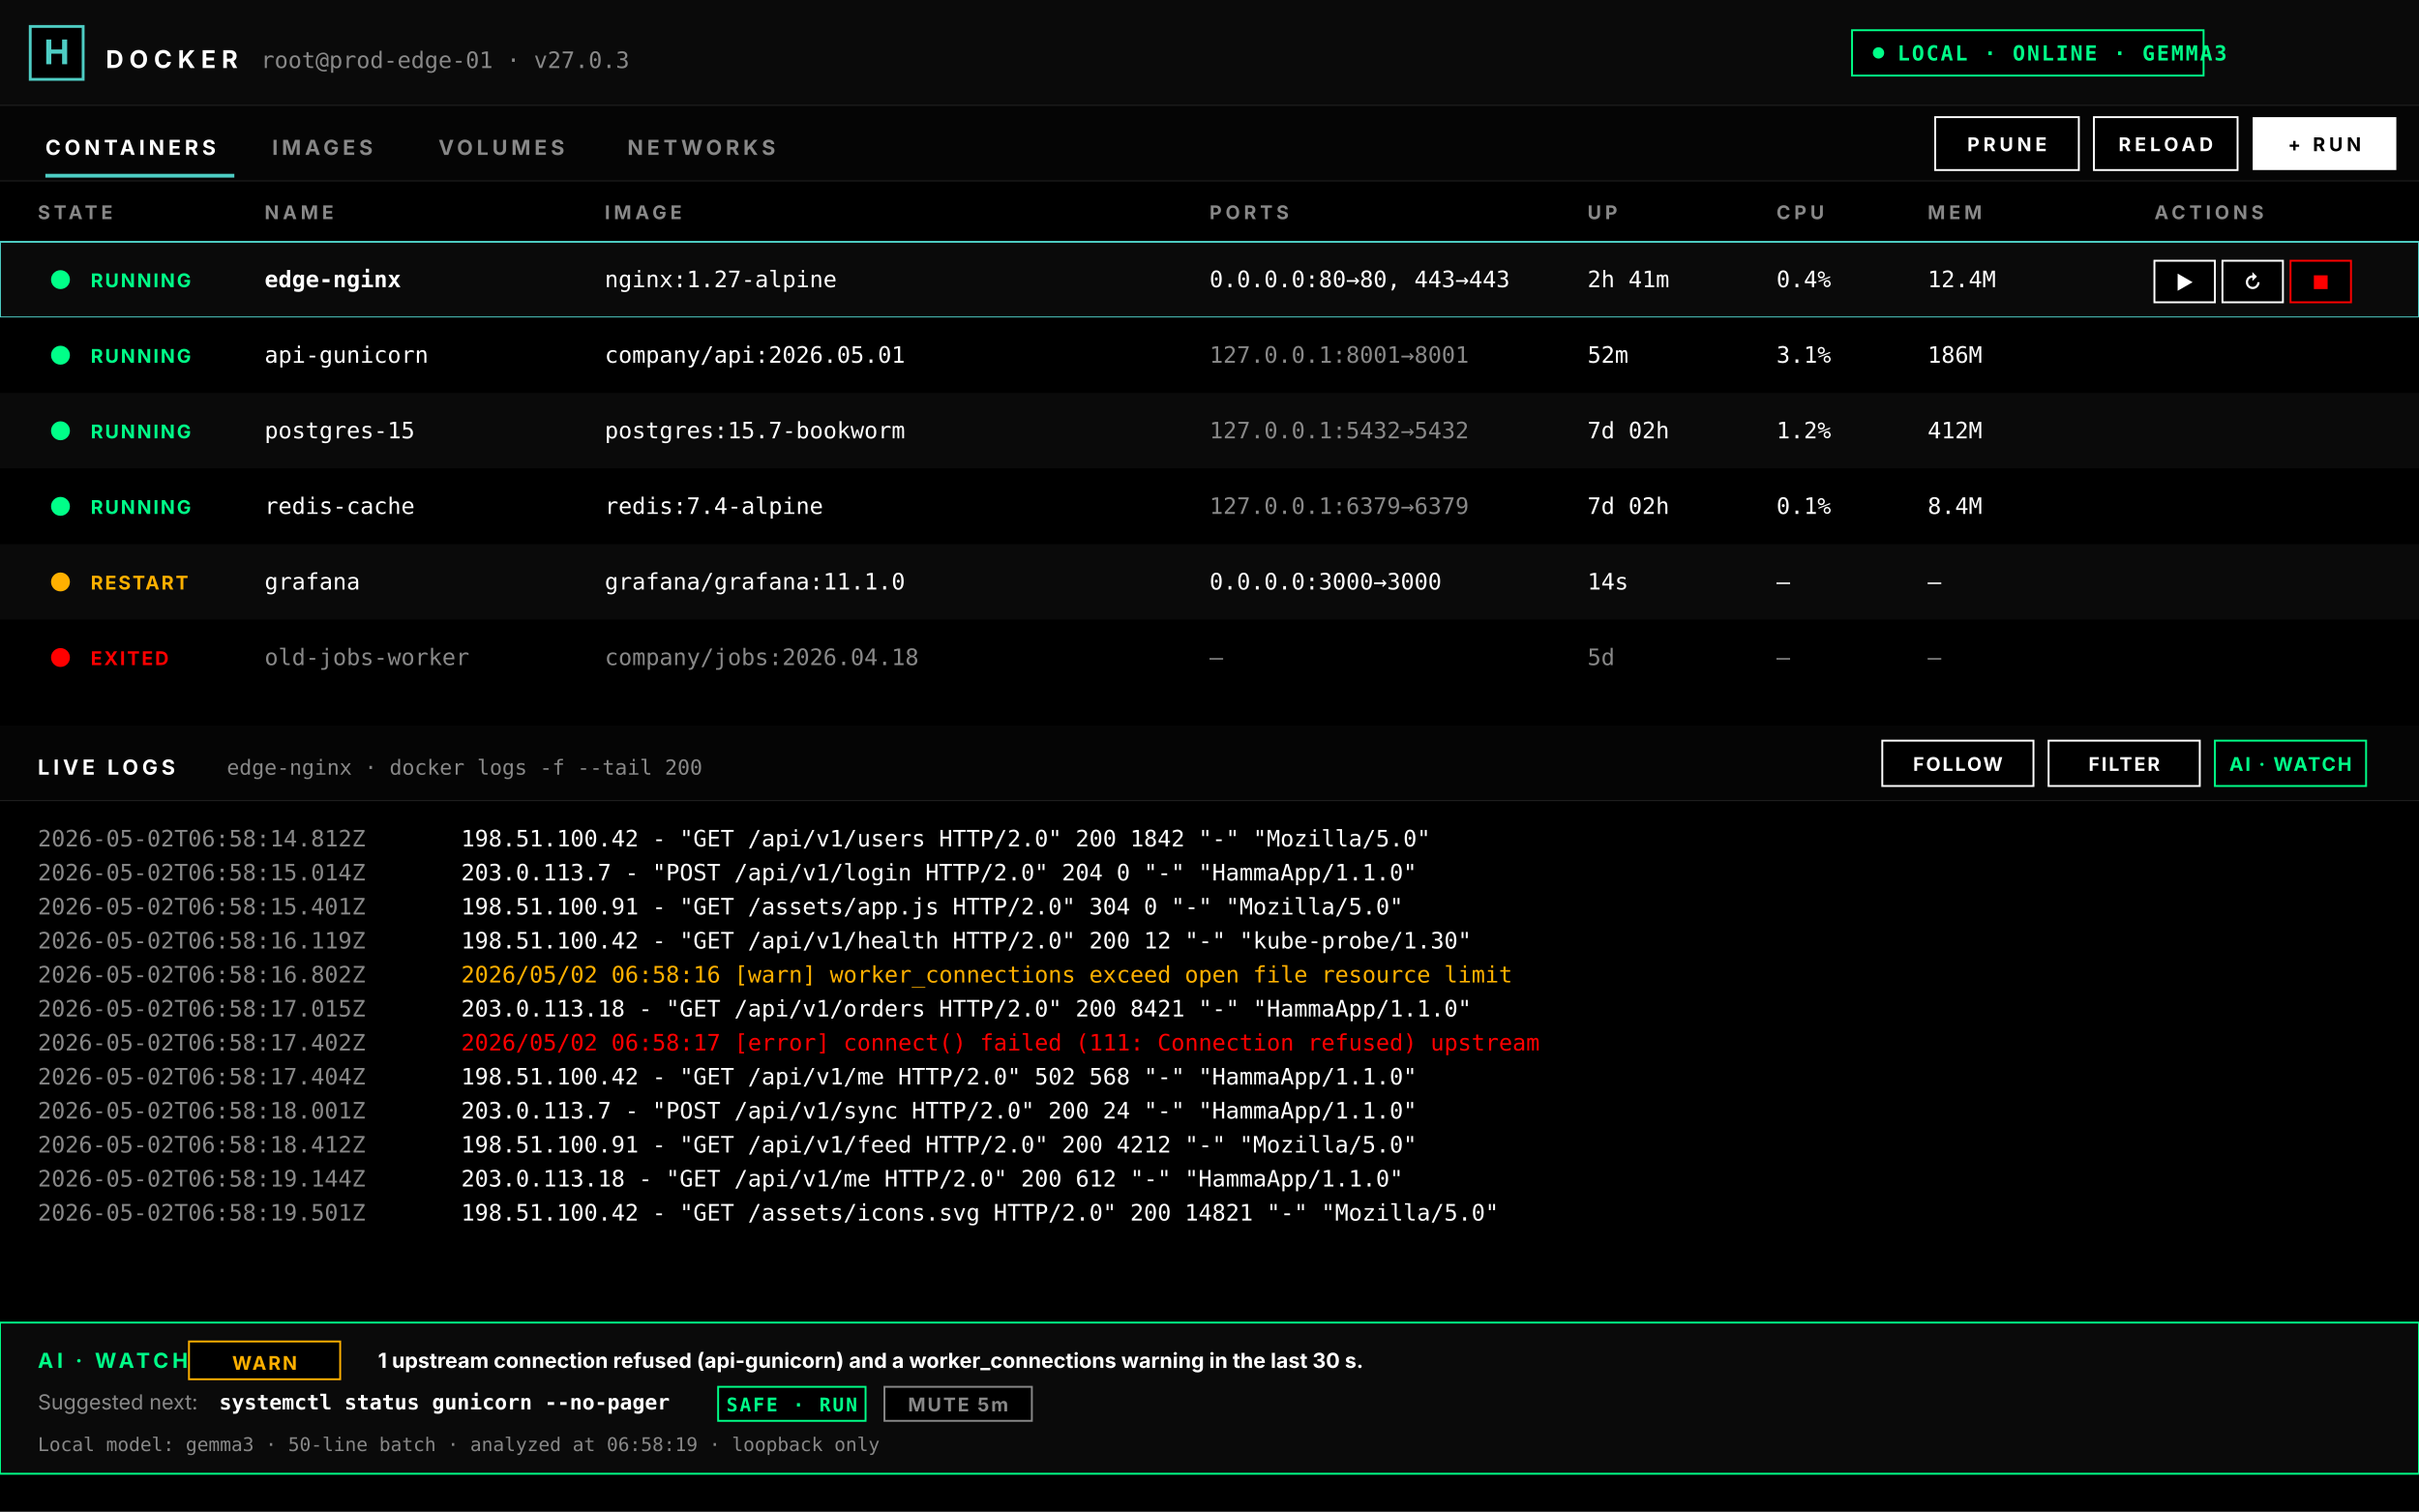
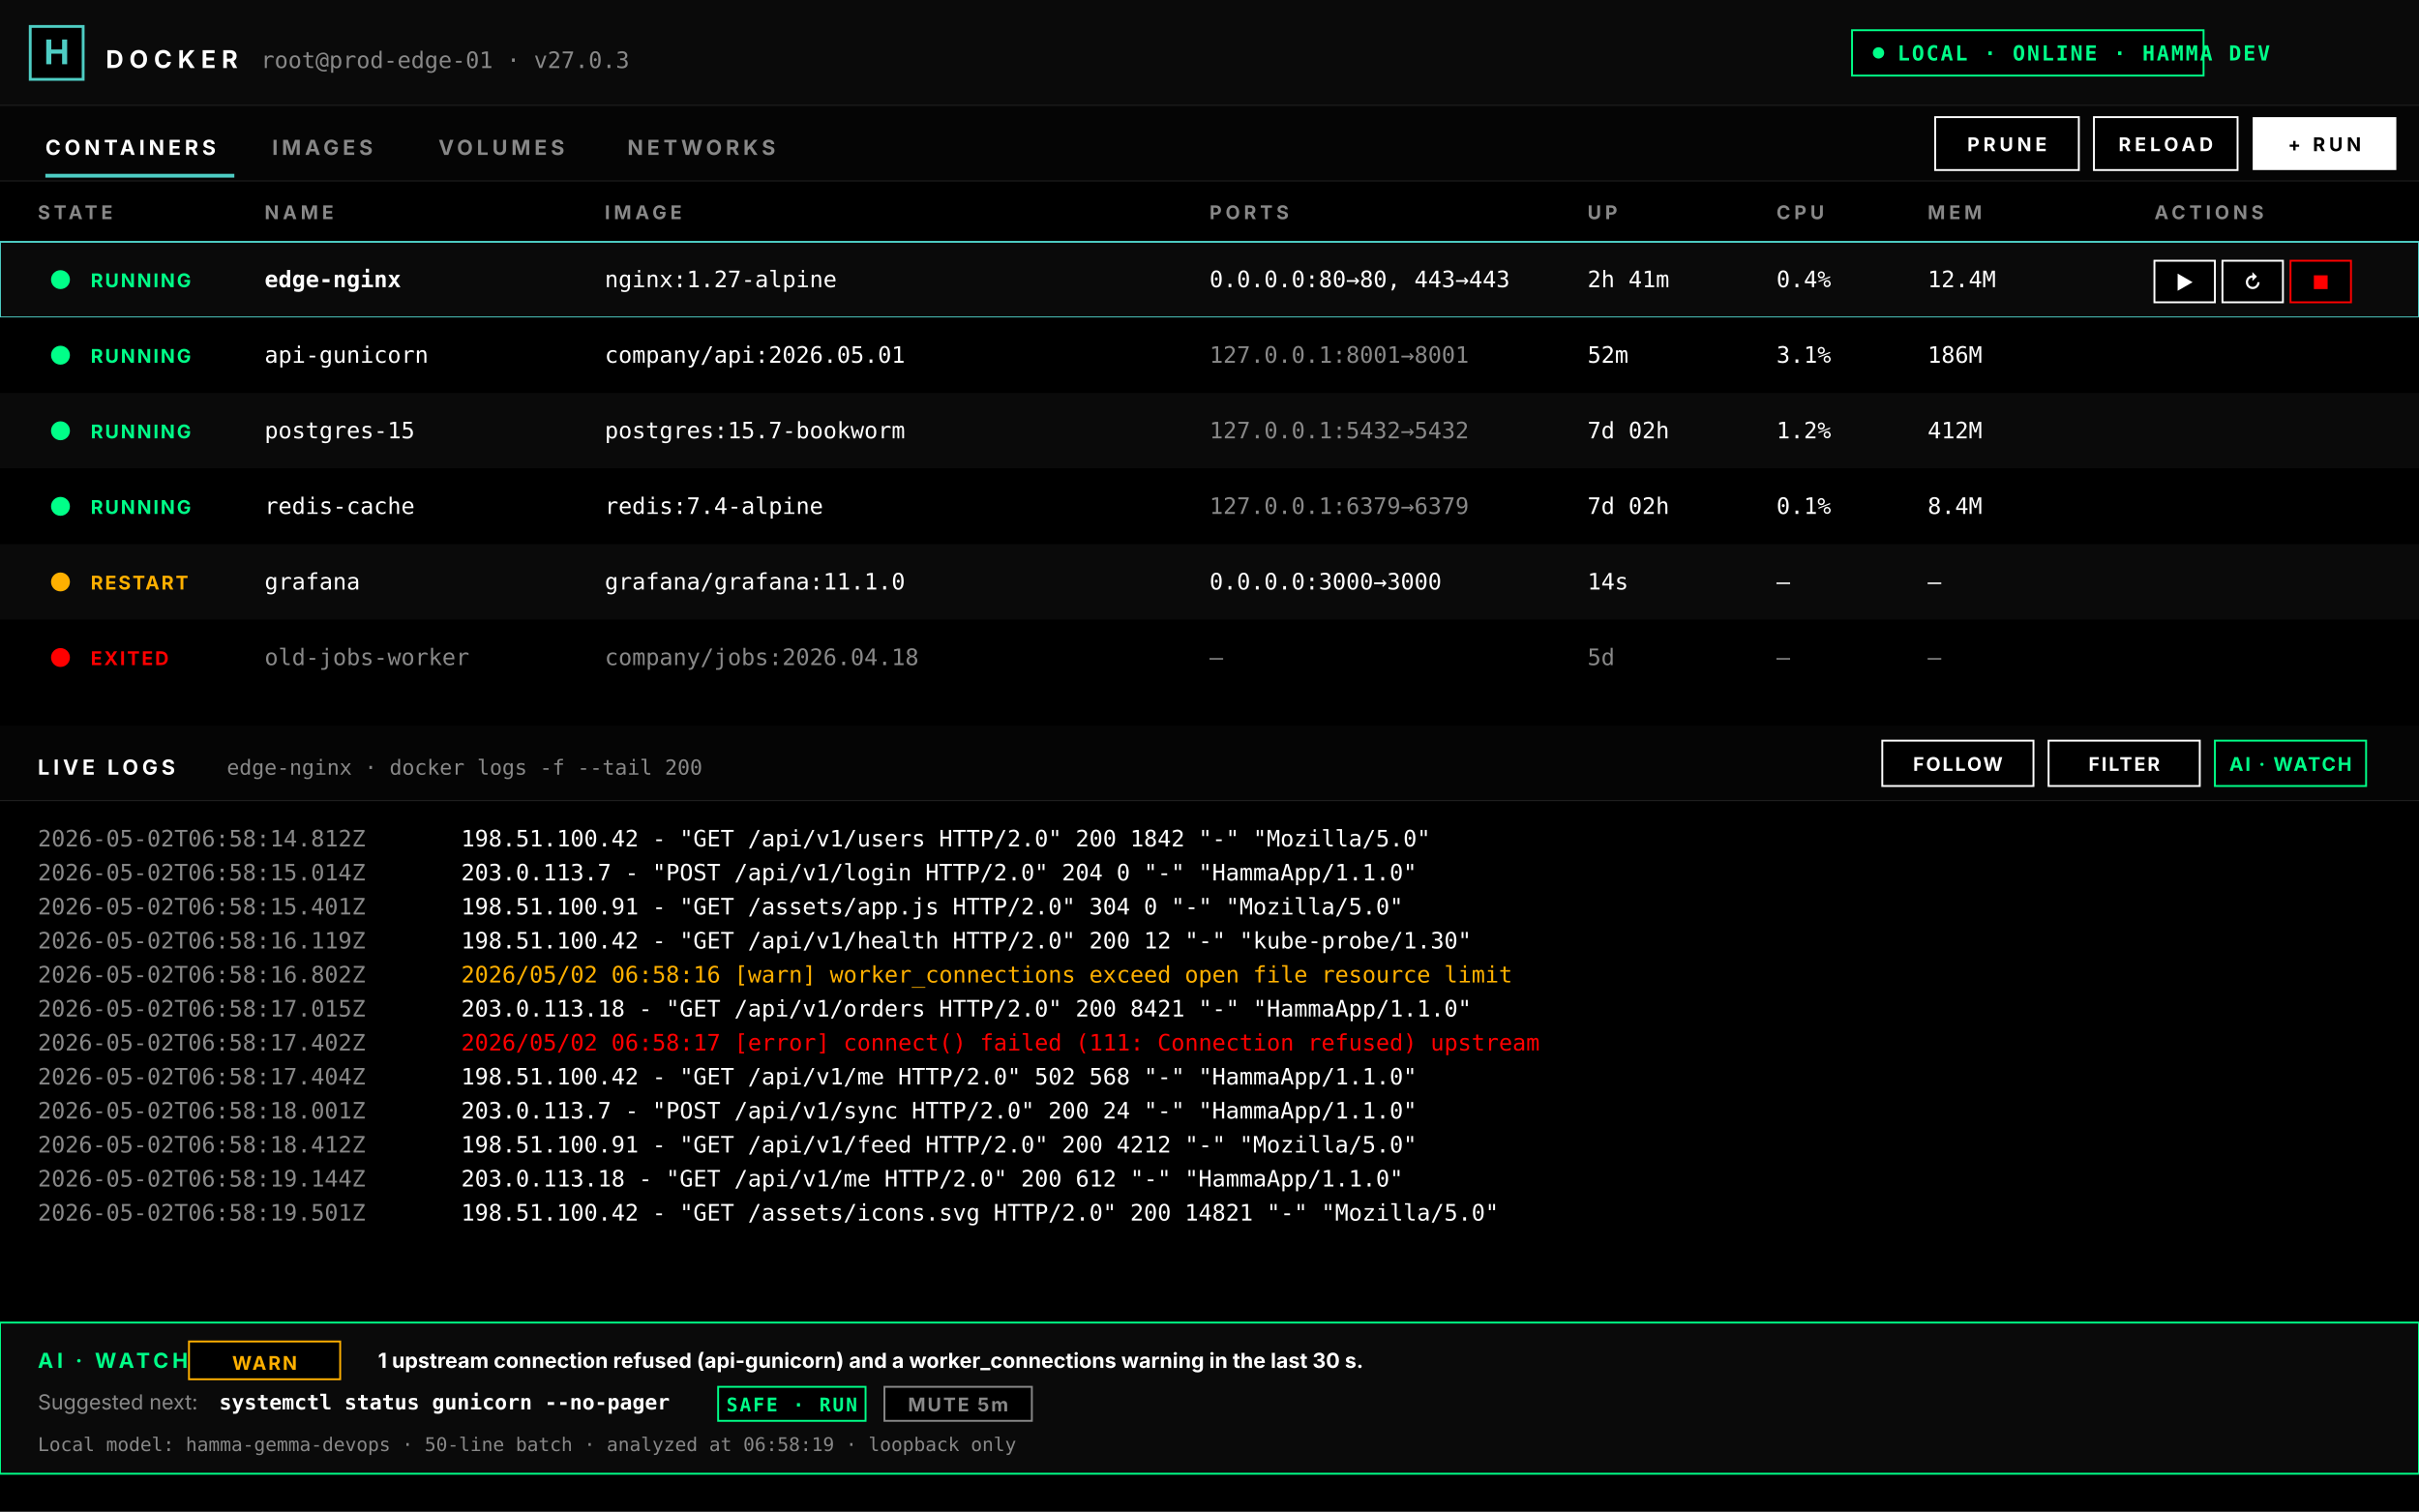
<svg xmlns="http://www.w3.org/2000/svg" viewBox="0 0 1280 800" width="1280" height="800">
  <defs>
    <style>
      .sans { font-family: Inter, 'Segoe UI', sans-serif; }
      .mono { font-family: 'JetBrains Mono', Menlo, Consolas, monospace; }
    </style>
  </defs>
  <rect width="1280" height="800" fill="#000000" />
  <rect x="0" y="0" width="1280" height="56" fill="#0A0A0A" />
  <line x1="0" y1="56" x2="1280" y2="56" stroke="#222222" />
  <rect x="16" y="14" width="28" height="28" fill="#000000" stroke="#4ECDC4" stroke-width="1.5" />
  <text x="30" y="34" font-size="18" font-weight="700" fill="#4ECDC4" text-anchor="middle" class="sans">H</text>
  <text x="56" y="36" font-size="13" font-weight="700" fill="#FFFFFF" letter-spacing="3" class="sans">DOCKER</text>
  <text x="138" y="36" font-size="12" fill="#888888" class="mono">root@prod-edge-01 · v27.0.3</text>
  <rect x="980" y="16" width="186" height="24" fill="#000000" stroke="#00FF88" />
  <circle cx="994" cy="28" r="3" fill="#00FF88" />
-   <text x="1004" y="32" font-size="11" font-weight="700" fill="#00FF88" letter-spacing="1" class="mono">LOCAL · ONLINE · GEMMA3</text>
+   <text x="1004" y="32" font-size="11" font-weight="700" fill="#00FF88" letter-spacing="1" class="mono">LOCAL · ONLINE · HAMMA DEV</text>
  <rect x="0" y="56" width="1280" height="40" fill="#050505" />
  <line x1="0" y1="96" x2="1280" y2="96" stroke="#222222" />
  <g class="sans" font-size="11" font-weight="700" letter-spacing="2">
    <text x="24" y="82" fill="#FFFFFF">CONTAINERS</text>
    <rect x="24" y="92" width="100" height="2" fill="#4ECDC4" />
    <text x="144" y="82" fill="#888888">IMAGES</text>
    <text x="232" y="82" fill="#888888">VOLUMES</text>
    <text x="332" y="82" fill="#888888">NETWORKS</text>
  </g>
  <g class="sans" font-size="10" font-weight="700" letter-spacing="2">
    <rect x="1024" y="62" width="76" height="28" fill="#000000" stroke="#FFFFFF" />
    <text x="1062" y="80" fill="#FFFFFF" text-anchor="middle">PRUNE</text>
    <rect x="1108" y="62" width="76" height="28" fill="#000000" stroke="#FFFFFF" />
    <text x="1146" y="80" fill="#FFFFFF" text-anchor="middle">RELOAD</text>
    <rect x="1192" y="62" width="76" height="28" fill="#FFFFFF" />
    <text x="1230" y="80" fill="#000000" text-anchor="middle">+ RUN</text>
  </g>
  <rect x="0" y="96" width="1280" height="32" fill="#000000" />
  <line x1="0" y1="128" x2="1280" y2="128" stroke="#222222" />
  <g class="sans" font-size="10" font-weight="700" fill="#888888" letter-spacing="2">
    <text x="20" y="116">STATE</text>
    <text x="140" y="116">NAME</text>
    <text x="320" y="116">IMAGE</text>
    <text x="640" y="116">PORTS</text>
    <text x="840" y="116">UP</text>
    <text x="940" y="116">CPU</text>
    <text x="1020" y="116">MEM</text>
    <text x="1140" y="116">ACTIONS</text>
  </g>
  <g class="mono" font-size="12">
    <rect x="0" y="128" width="1280" height="40" fill="#0A0A0A" stroke="#4ECDC4" />
    <circle cx="32" cy="148" r="5" fill="#00FF88" />
    <text x="48" y="152" fill="#00FF88" font-weight="700" letter-spacing="1" font-size="10" class="sans">RUNNING</text>
    <text x="140" y="152" fill="#FFFFFF" font-weight="700">edge-nginx</text>
    <text x="320" y="152" fill="#FFFFFF">nginx:1.27-alpine</text>
    <text x="640" y="152" fill="#FFFFFF">0.0.0.0:80→80, 443→443</text>
    <text x="840" y="152" fill="#FFFFFF">2h 41m</text>
    <text x="940" y="152" fill="#FFFFFF">0.4%</text>
    <text x="1020" y="152" fill="#FFFFFF">12.4M</text>
    <g class="sans" font-size="10" font-weight="700" fill="#FFFFFF" letter-spacing="1">
      <rect x="1140" y="138" width="32" height="22" fill="#000000" stroke="#FFFFFF" />
      <text x="1156" y="153" text-anchor="middle">▶</text>
      <rect x="1176" y="138" width="32" height="22" fill="#000000" stroke="#FFFFFF" />
      <text x="1192" y="153" text-anchor="middle">↻</text>
      <rect x="1212" y="138" width="32" height="22" fill="#000000" stroke="#FF0000" />
      <text x="1228" y="153" text-anchor="middle" fill="#FF0000">■</text>
    </g>
    <rect x="0" y="168" width="1280" height="40" fill="#000000" />
    <circle cx="32" cy="188" r="5" fill="#00FF88" />
    <text x="48" y="192" fill="#00FF88" font-weight="700" letter-spacing="1" font-size="10" class="sans">RUNNING</text>
    <text x="140" y="192" fill="#FFFFFF">api-gunicorn</text>
    <text x="320" y="192" fill="#FFFFFF">company/api:2026.05.01</text>
    <text x="640" y="192" fill="#888888">127.0.0.1:8001→8001</text>
    <text x="840" y="192" fill="#FFFFFF">52m</text>
    <text x="940" y="192" fill="#FFFFFF">3.1%</text>
    <text x="1020" y="192" fill="#FFFFFF">186M</text>
    <rect x="0" y="208" width="1280" height="40" fill="#0A0A0A" />
    <circle cx="32" cy="228" r="5" fill="#00FF88" />
    <text x="48" y="232" fill="#00FF88" font-weight="700" letter-spacing="1" font-size="10" class="sans">RUNNING</text>
    <text x="140" y="232" fill="#FFFFFF">postgres-15</text>
    <text x="320" y="232" fill="#FFFFFF">postgres:15.7-bookworm</text>
    <text x="640" y="232" fill="#888888">127.0.0.1:5432→5432</text>
    <text x="840" y="232" fill="#FFFFFF">7d 02h</text>
    <text x="940" y="232" fill="#FFFFFF">1.2%</text>
    <text x="1020" y="232" fill="#FFFFFF">412M</text>
    <rect x="0" y="248" width="1280" height="40" fill="#000000" />
    <circle cx="32" cy="268" r="5" fill="#00FF88" />
    <text x="48" y="272" fill="#00FF88" font-weight="700" letter-spacing="1" font-size="10" class="sans">RUNNING</text>
    <text x="140" y="272" fill="#FFFFFF">redis-cache</text>
    <text x="320" y="272" fill="#FFFFFF">redis:7.4-alpine</text>
    <text x="640" y="272" fill="#888888">127.0.0.1:6379→6379</text>
    <text x="840" y="272" fill="#FFFFFF">7d 02h</text>
    <text x="940" y="272" fill="#FFFFFF">0.1%</text>
    <text x="1020" y="272" fill="#FFFFFF">8.4M</text>
    <rect x="0" y="288" width="1280" height="40" fill="#0A0A0A" />
    <circle cx="32" cy="308" r="5" fill="#FFB000" />
    <text x="48" y="312" fill="#FFB000" font-weight="700" letter-spacing="1" font-size="10" class="sans">RESTART</text>
    <text x="140" y="312" fill="#FFFFFF">grafana</text>
    <text x="320" y="312" fill="#FFFFFF">grafana/grafana:11.1.0</text>
    <text x="640" y="312" fill="#FFFFFF">0.0.0.0:3000→3000</text>
    <text x="840" y="312" fill="#FFFFFF">14s</text>
    <text x="940" y="312" fill="#FFFFFF">—</text>
    <text x="1020" y="312" fill="#FFFFFF">—</text>
    <rect x="0" y="328" width="1280" height="40" fill="#000000" />
    <circle cx="32" cy="348" r="5" fill="#FF0000" />
    <text x="48" y="352" fill="#FF0000" font-weight="700" letter-spacing="1" font-size="10" class="sans">EXITED</text>
    <text x="140" y="352" fill="#888888">old-jobs-worker</text>
    <text x="320" y="352" fill="#888888">company/jobs:2026.04.18</text>
    <text x="640" y="352" fill="#888888">—</text>
    <text x="840" y="352" fill="#888888">5d</text>
    <text x="940" y="352" fill="#888888">—</text>
    <text x="1020" y="352" fill="#888888">—</text>
  </g>
  <rect x="0" y="384" width="1280" height="40" fill="#050505" />
  <line x1="0" y1="424" x2="1280" y2="424" stroke="#222222" />
  <text x="20" y="410" font-size="11" font-weight="700" fill="#FFFFFF" letter-spacing="2" class="sans">LIVE LOGS</text>
  <text x="120" y="410" font-size="11" fill="#888888" class="mono">edge-nginx · docker logs -f --tail 200</text>
  <g class="sans" font-size="10" font-weight="700" fill="#FFFFFF" letter-spacing="1">
    <rect x="996" y="392" width="80" height="24" fill="#000000" stroke="#FFFFFF" />
    <text x="1036" y="408" text-anchor="middle">FOLLOW</text>
    <rect x="1084" y="392" width="80" height="24" fill="#000000" stroke="#FFFFFF" />
    <text x="1124" y="408" text-anchor="middle">FILTER</text>
    <rect x="1172" y="392" width="80" height="24" fill="#000000" stroke="#00FF88" />
    <text x="1212" y="408" text-anchor="middle" fill="#00FF88">AI · WATCH</text>
  </g>
  <rect x="0" y="424" width="1280" height="376" fill="#000000" />
  <g class="mono" font-size="12">
    <text x="20" y="448" fill="#888888">2026-05-02T06:58:14.812Z </text>
    <text x="244" y="448" fill="#FFFFFF">198.51.100.42 - "GET /api/v1/users HTTP/2.0" 200 1842 "-" "Mozilla/5.0"</text>
    <text x="20" y="466" fill="#888888">2026-05-02T06:58:15.014Z </text>
    <text x="244" y="466" fill="#FFFFFF">203.0.113.7  - "POST /api/v1/login HTTP/2.0" 204 0    "-" "HammaApp/1.1.0"</text>
    <text x="20" y="484" fill="#888888">2026-05-02T06:58:15.401Z </text>
    <text x="244" y="484" fill="#FFFFFF">198.51.100.91 - "GET /assets/app.js HTTP/2.0" 304 0    "-" "Mozilla/5.0"</text>
    <text x="20" y="502" fill="#888888">2026-05-02T06:58:16.119Z </text>
    <text x="244" y="502" fill="#FFFFFF">198.51.100.42 - "GET /api/v1/health HTTP/2.0" 200 12   "-" "kube-probe/1.30"</text>
    <text x="20" y="520" fill="#888888">2026-05-02T06:58:16.802Z </text>
    <text x="244" y="520" fill="#FFB000">2026/05/02 06:58:16 [warn] worker_connections exceed open file resource limit</text>
    <text x="20" y="538" fill="#888888">2026-05-02T06:58:17.015Z </text>
    <text x="244" y="538" fill="#FFFFFF">203.0.113.18 - "GET /api/v1/orders HTTP/2.0" 200 8421 "-" "HammaApp/1.1.0"</text>
    <text x="20" y="556" fill="#888888">2026-05-02T06:58:17.402Z </text>
    <text x="244" y="556" fill="#FF0000">2026/05/02 06:58:17 [error] connect() failed (111: Connection refused) upstream</text>
    <text x="20" y="574" fill="#888888">2026-05-02T06:58:17.404Z </text>
    <text x="244" y="574" fill="#FFFFFF">198.51.100.42 - "GET /api/v1/me HTTP/2.0" 502 568  "-" "HammaApp/1.1.0"</text>
    <text x="20" y="592" fill="#888888">2026-05-02T06:58:18.001Z </text>
    <text x="244" y="592" fill="#FFFFFF">203.0.113.7  - "POST /api/v1/sync HTTP/2.0" 200 24   "-" "HammaApp/1.1.0"</text>
    <text x="20" y="610" fill="#888888">2026-05-02T06:58:18.412Z </text>
    <text x="244" y="610" fill="#FFFFFF">198.51.100.91 - "GET /api/v1/feed HTTP/2.0" 200 4212 "-" "Mozilla/5.0"</text>
    <text x="20" y="628" fill="#888888">2026-05-02T06:58:19.144Z </text>
    <text x="244" y="628" fill="#FFFFFF">203.0.113.18 - "GET /api/v1/me HTTP/2.0" 200 612  "-" "HammaApp/1.1.0"</text>
    <text x="20" y="646" fill="#888888">2026-05-02T06:58:19.501Z </text>
    <text x="244" y="646" fill="#FFFFFF">198.51.100.42 - "GET /assets/icons.svg HTTP/2.0" 200 14821 "-" "Mozilla/5.0"</text>
  </g>
  <rect x="0" y="700" width="1280" height="80" fill="#0A0A0A" stroke="#00FF88" />
  <text x="20" y="724" font-size="11" font-weight="700" fill="#00FF88" letter-spacing="2" class="sans">AI · WATCH</text>
  <rect x="100" y="710" width="80" height="20" fill="#000000" stroke="#FFB000" />
  <text x="140" y="725" font-size="10" font-weight="700" fill="#FFB000" letter-spacing="1" text-anchor="middle" class="sans">WARN</text>
  <text x="200" y="724" font-size="11" font-weight="700" fill="#FFFFFF" class="sans">1 upstream connection refused (api-gunicorn) and a worker_connections warning in the last 30 s.</text>
  <text x="20" y="746" font-size="11" fill="#888888" class="sans">Suggested next: </text>
  <text x="116" y="746" font-size="11" font-weight="700" fill="#FFFFFF" class="mono">systemctl status gunicorn --no-pager</text>
  <rect x="380" y="734" width="78" height="18" fill="#000000" stroke="#00FF88" />
  <text x="419" y="747" font-size="10" font-weight="700" fill="#00FF88" letter-spacing="1" text-anchor="middle" class="mono">SAFE · RUN</text>
  <rect x="468" y="734" width="78" height="18" fill="#000000" stroke="#888888" />
  <text x="507" y="747" font-size="10" font-weight="700" fill="#888888" letter-spacing="1" text-anchor="middle" class="sans">MUTE 5m</text>
-   <text x="20" y="768" font-size="10" fill="#888888" class="mono">Local model: gemma3 · 50-line batch · analyzed at 06:58:19 · loopback only</text>
+   <text x="20" y="768" font-size="10" fill="#888888" class="mono">Local model: hamma-gemma-devops · 50-line batch · analyzed at 06:58:19 · loopback only</text>
</svg>
